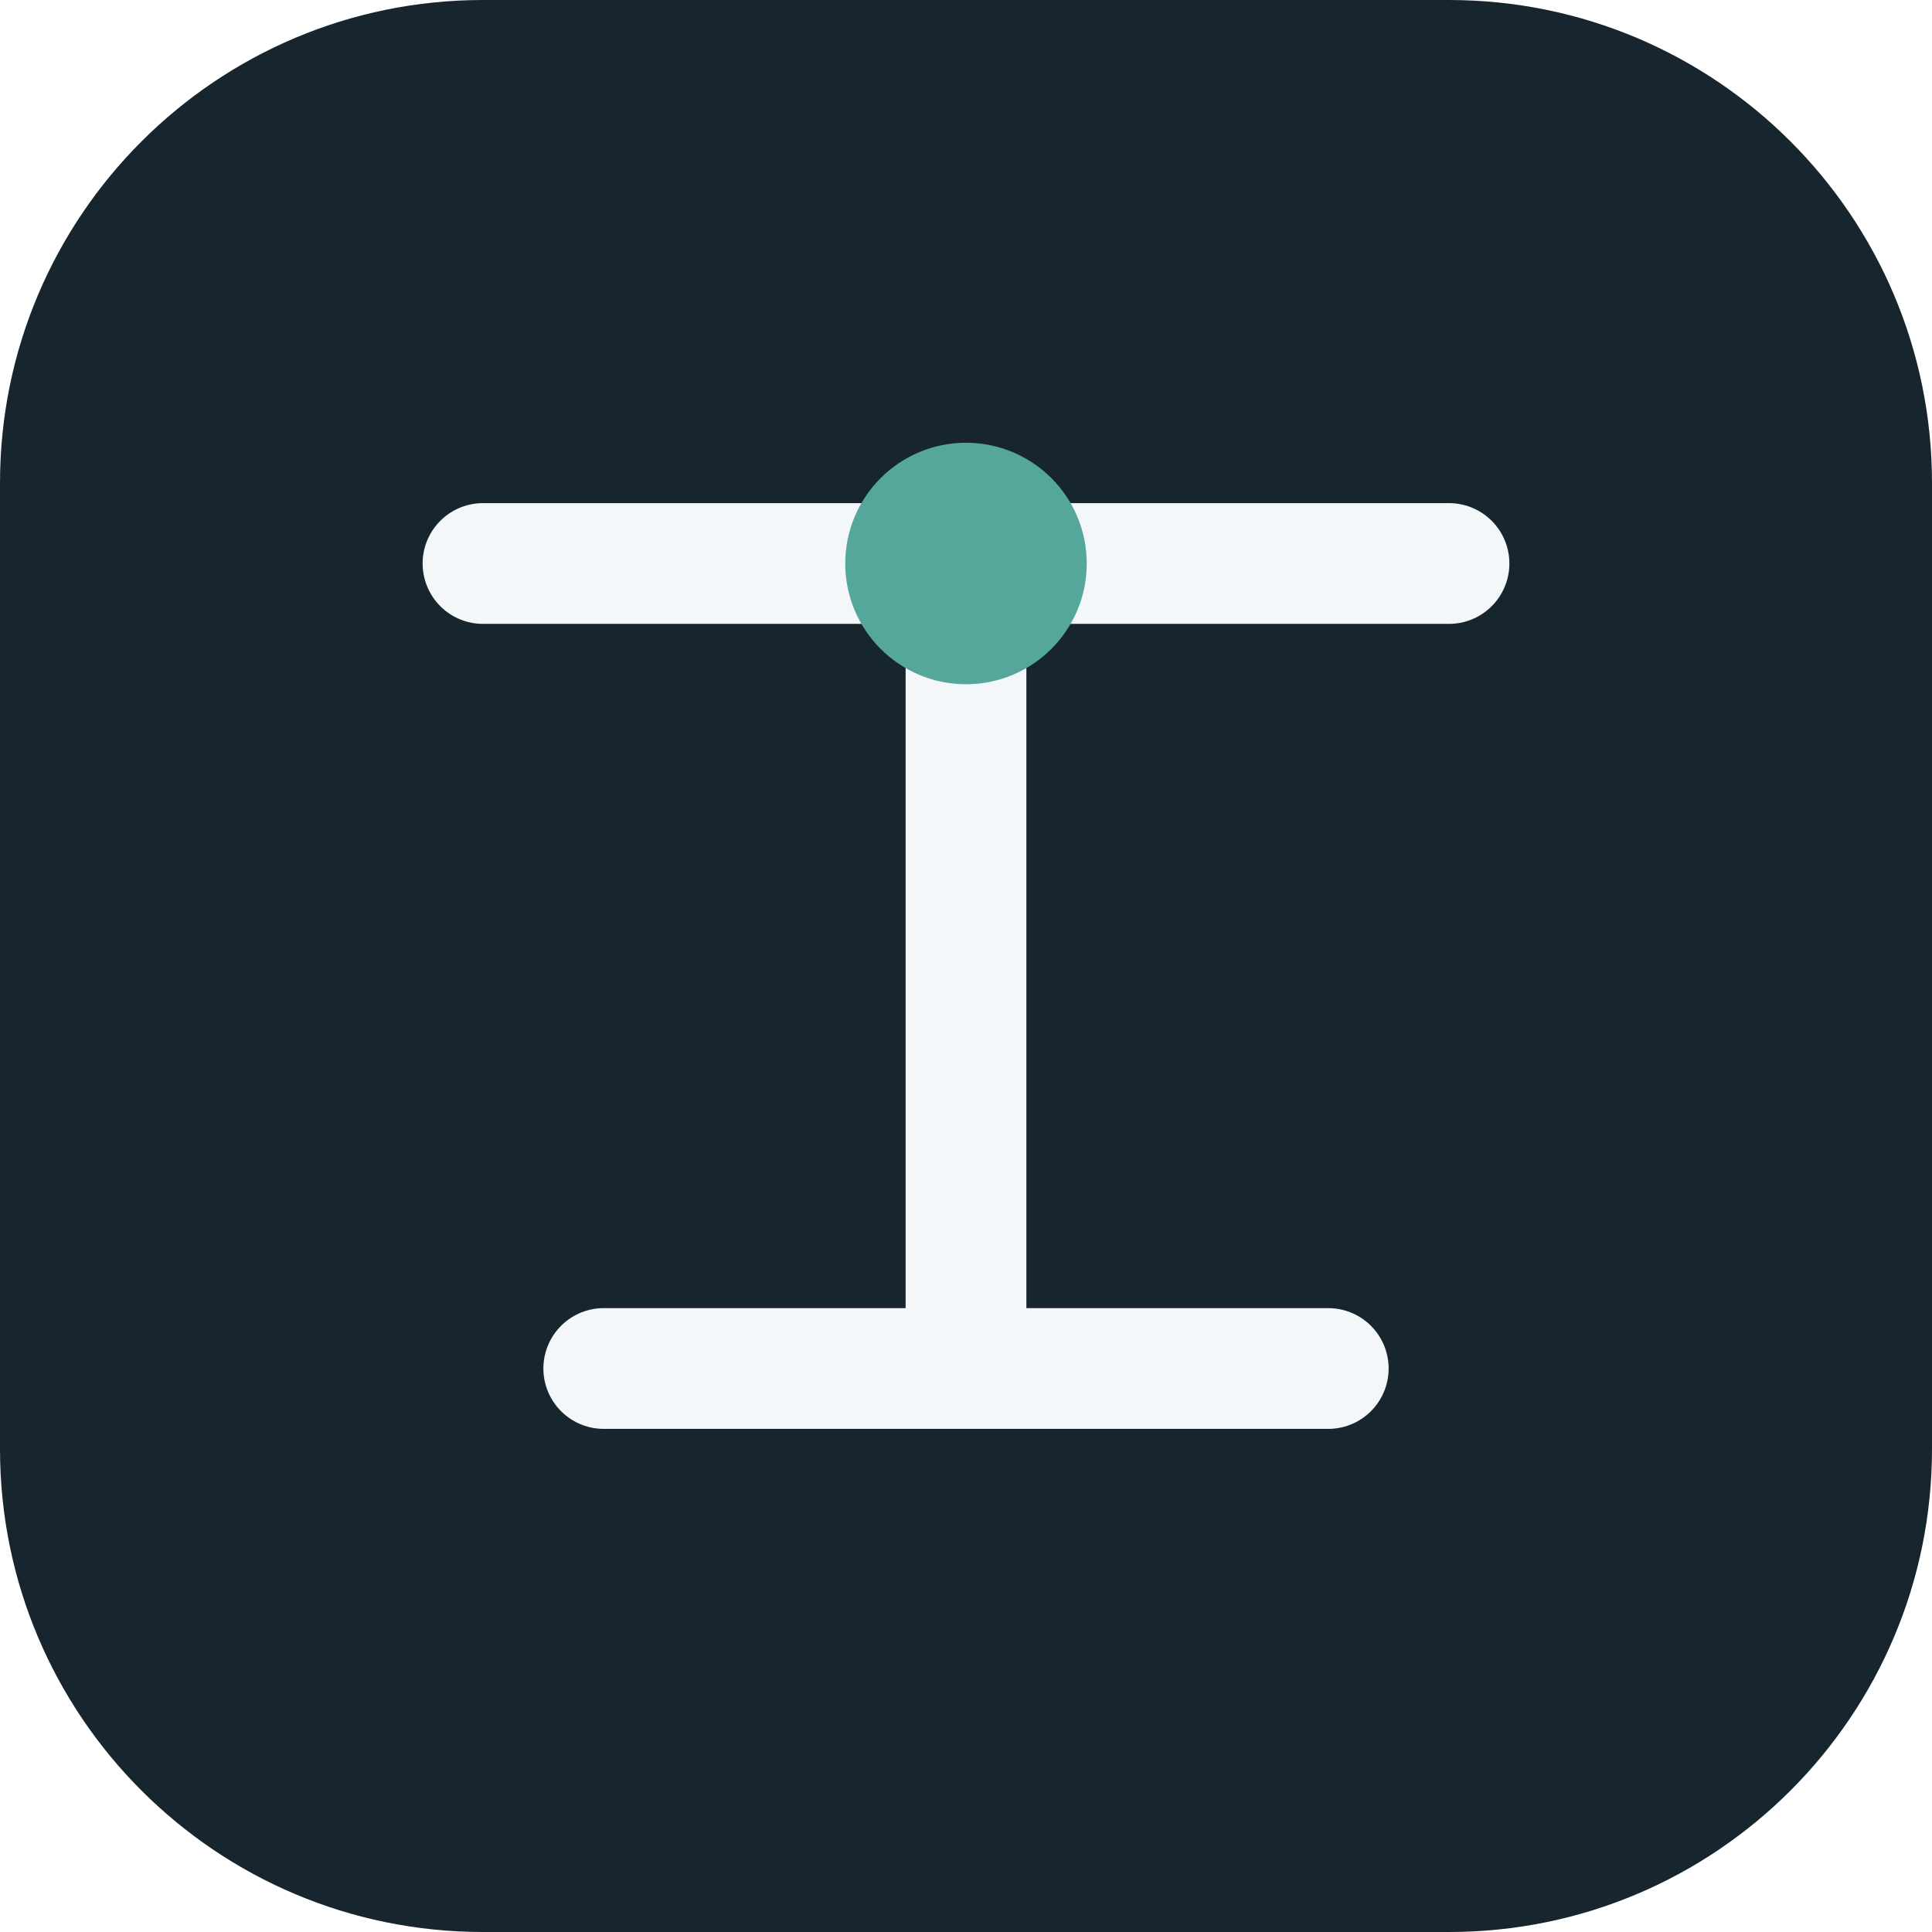
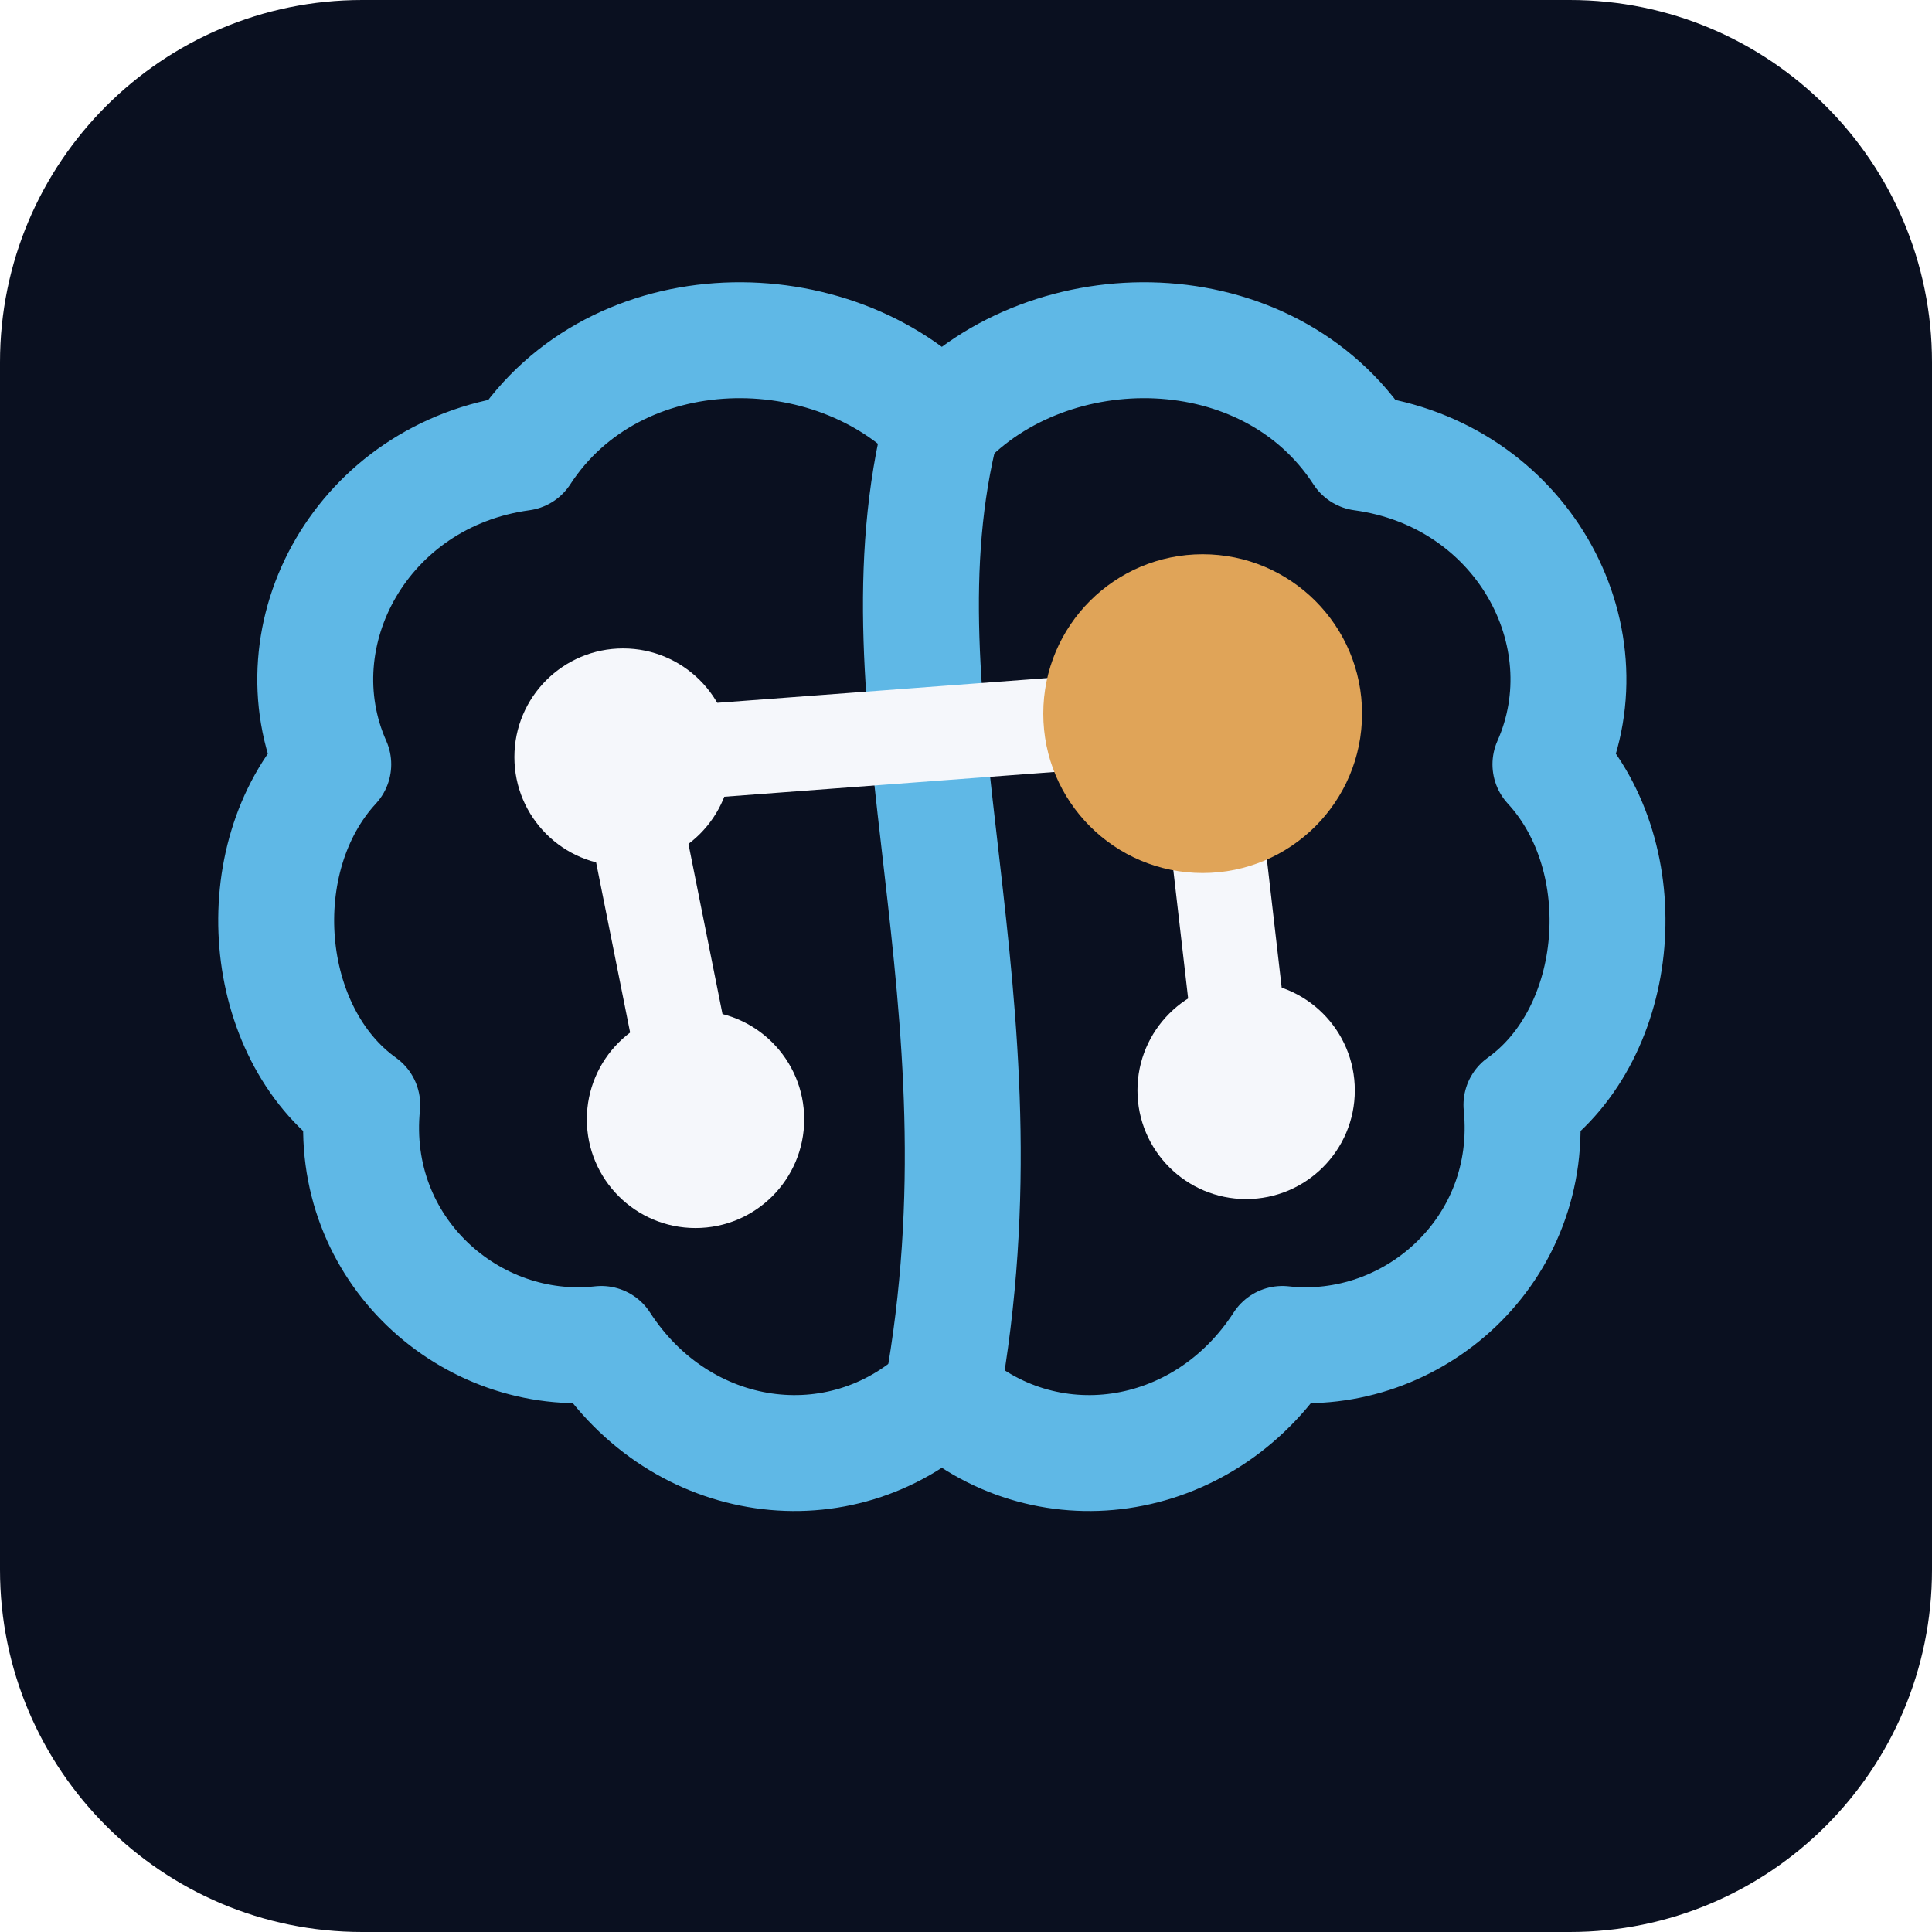
- <svg xmlns="http://www.w3.org/2000/svg" viewBox="0 0 48 48">
-   <rect width="48" height="48" rx="12" fill="#17262e" />
-   <path d="M12 14h24M24 14v20m-9 0h18" fill="none" stroke="#f4f7f9" stroke-width="3" stroke-linecap="round" />
-   <circle cx="24" cy="14" r="3" fill="#56a79b" />
+ <svg xmlns="http://www.w3.org/2000/svg" viewBox="0 0 64 64">
+   <rect width="64" height="64" rx="12" fill="#0A1020" />
+   <g transform="translate(2.4 3) scale(2.4)" fill="none" stroke="#5FB8E6" stroke-linecap="round" stroke-linejoin="round" stroke-width="1.6">
+     <path d="M12 4.6C10.5 3 7.5 3 6.2 5C4 5.3 2.8 7.5 3.6 9.3C2.4 10.6 2.6 13 4 14C3.8 16 5.5 17.5 7.3 17.3C8.4 19 10.6 19.3 12 18C13.4 19.3 15.6 19 16.7 17.3C18.5 17.5 20.2 16 20 14C21.4 13 21.6 10.6 20.4 9.3C21.2 7.5 20 5.3 17.8 5C16.5 3 13.5 3 12 4.6Z" />
+     <path d="M12 4.6C11 8.5 13 12.5 12 18" />
+     <path d="M7.6 9.2 8.6 14.2M15.6 8.6 16.2 13.8M7.6 9.2 15.6 8.6" stroke="#F5F7FB" stroke-width="1.3" />
+     <circle cx="7.6" cy="9.2" r="1.5" fill="#F5F7FB" stroke="none" />
+     <circle cx="8.6" cy="14.2" r="1.5" fill="#F5F7FB" stroke="none" />
+     <circle cx="16.2" cy="13.8" r="1.5" fill="#F5F7FB" stroke="none" />
+     <circle cx="15.6" cy="8.6" r="2.2" fill="#E0A458" stroke="none" />
+   </g>
</svg>
